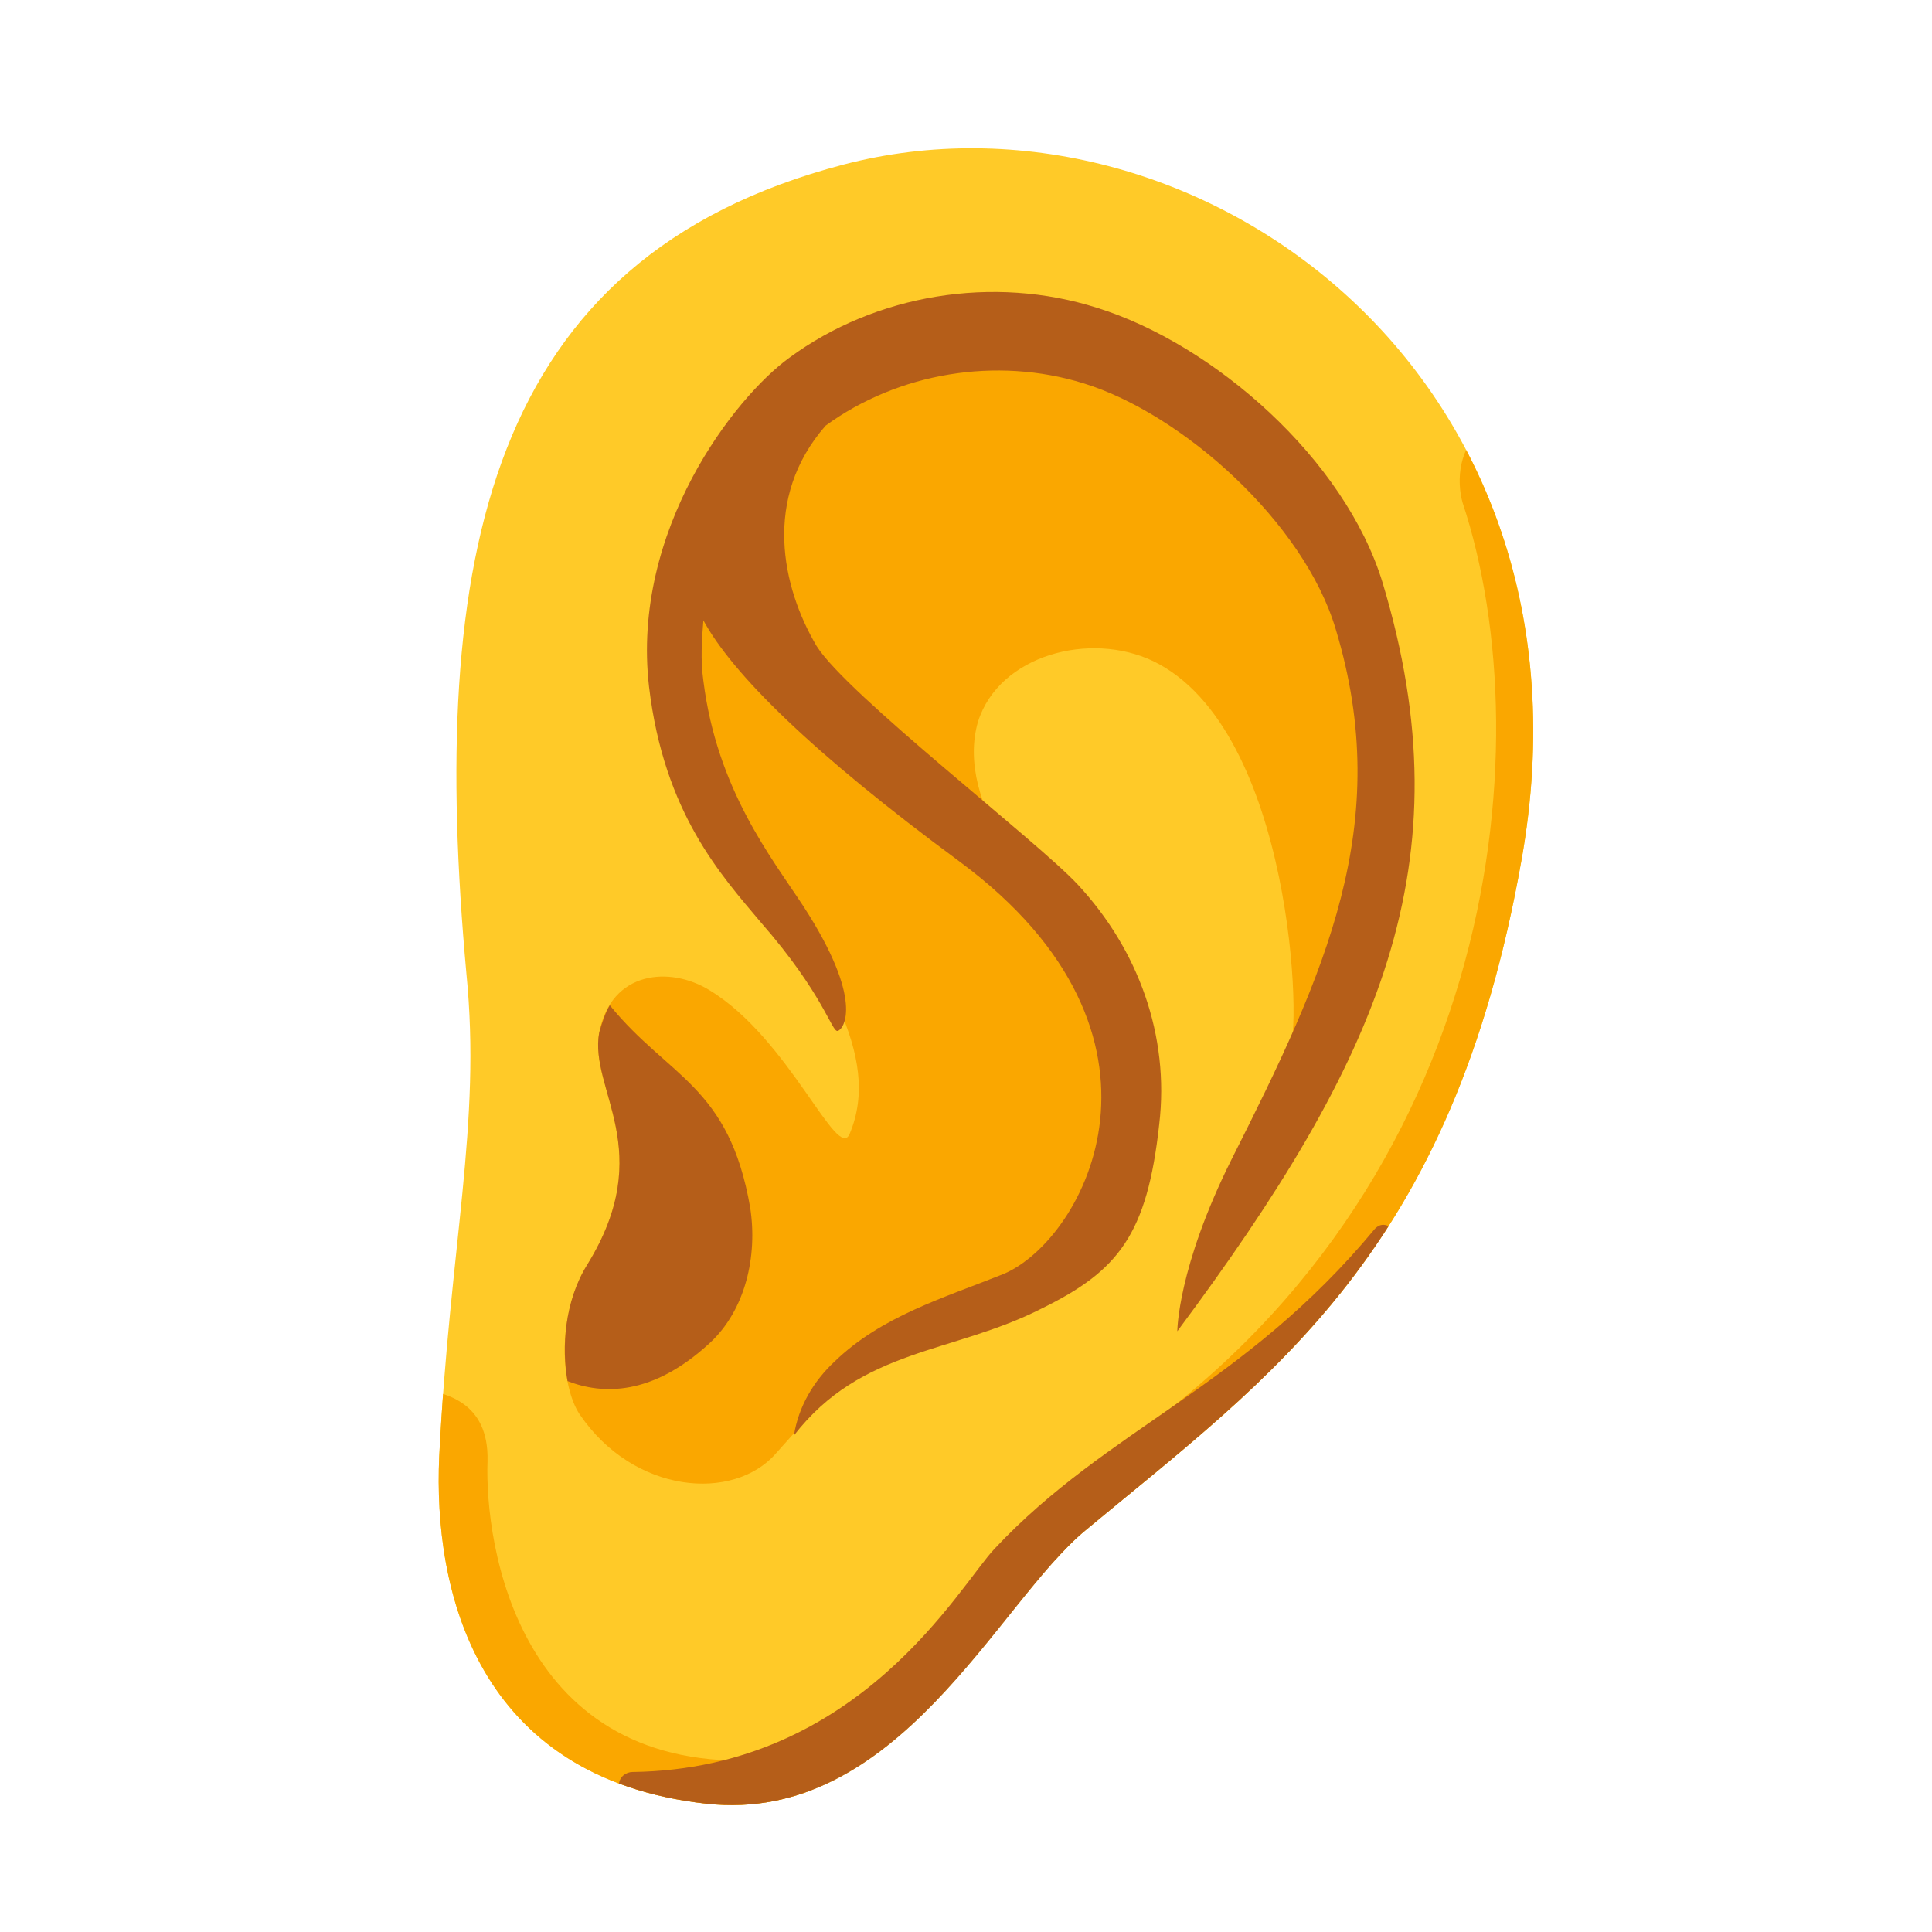
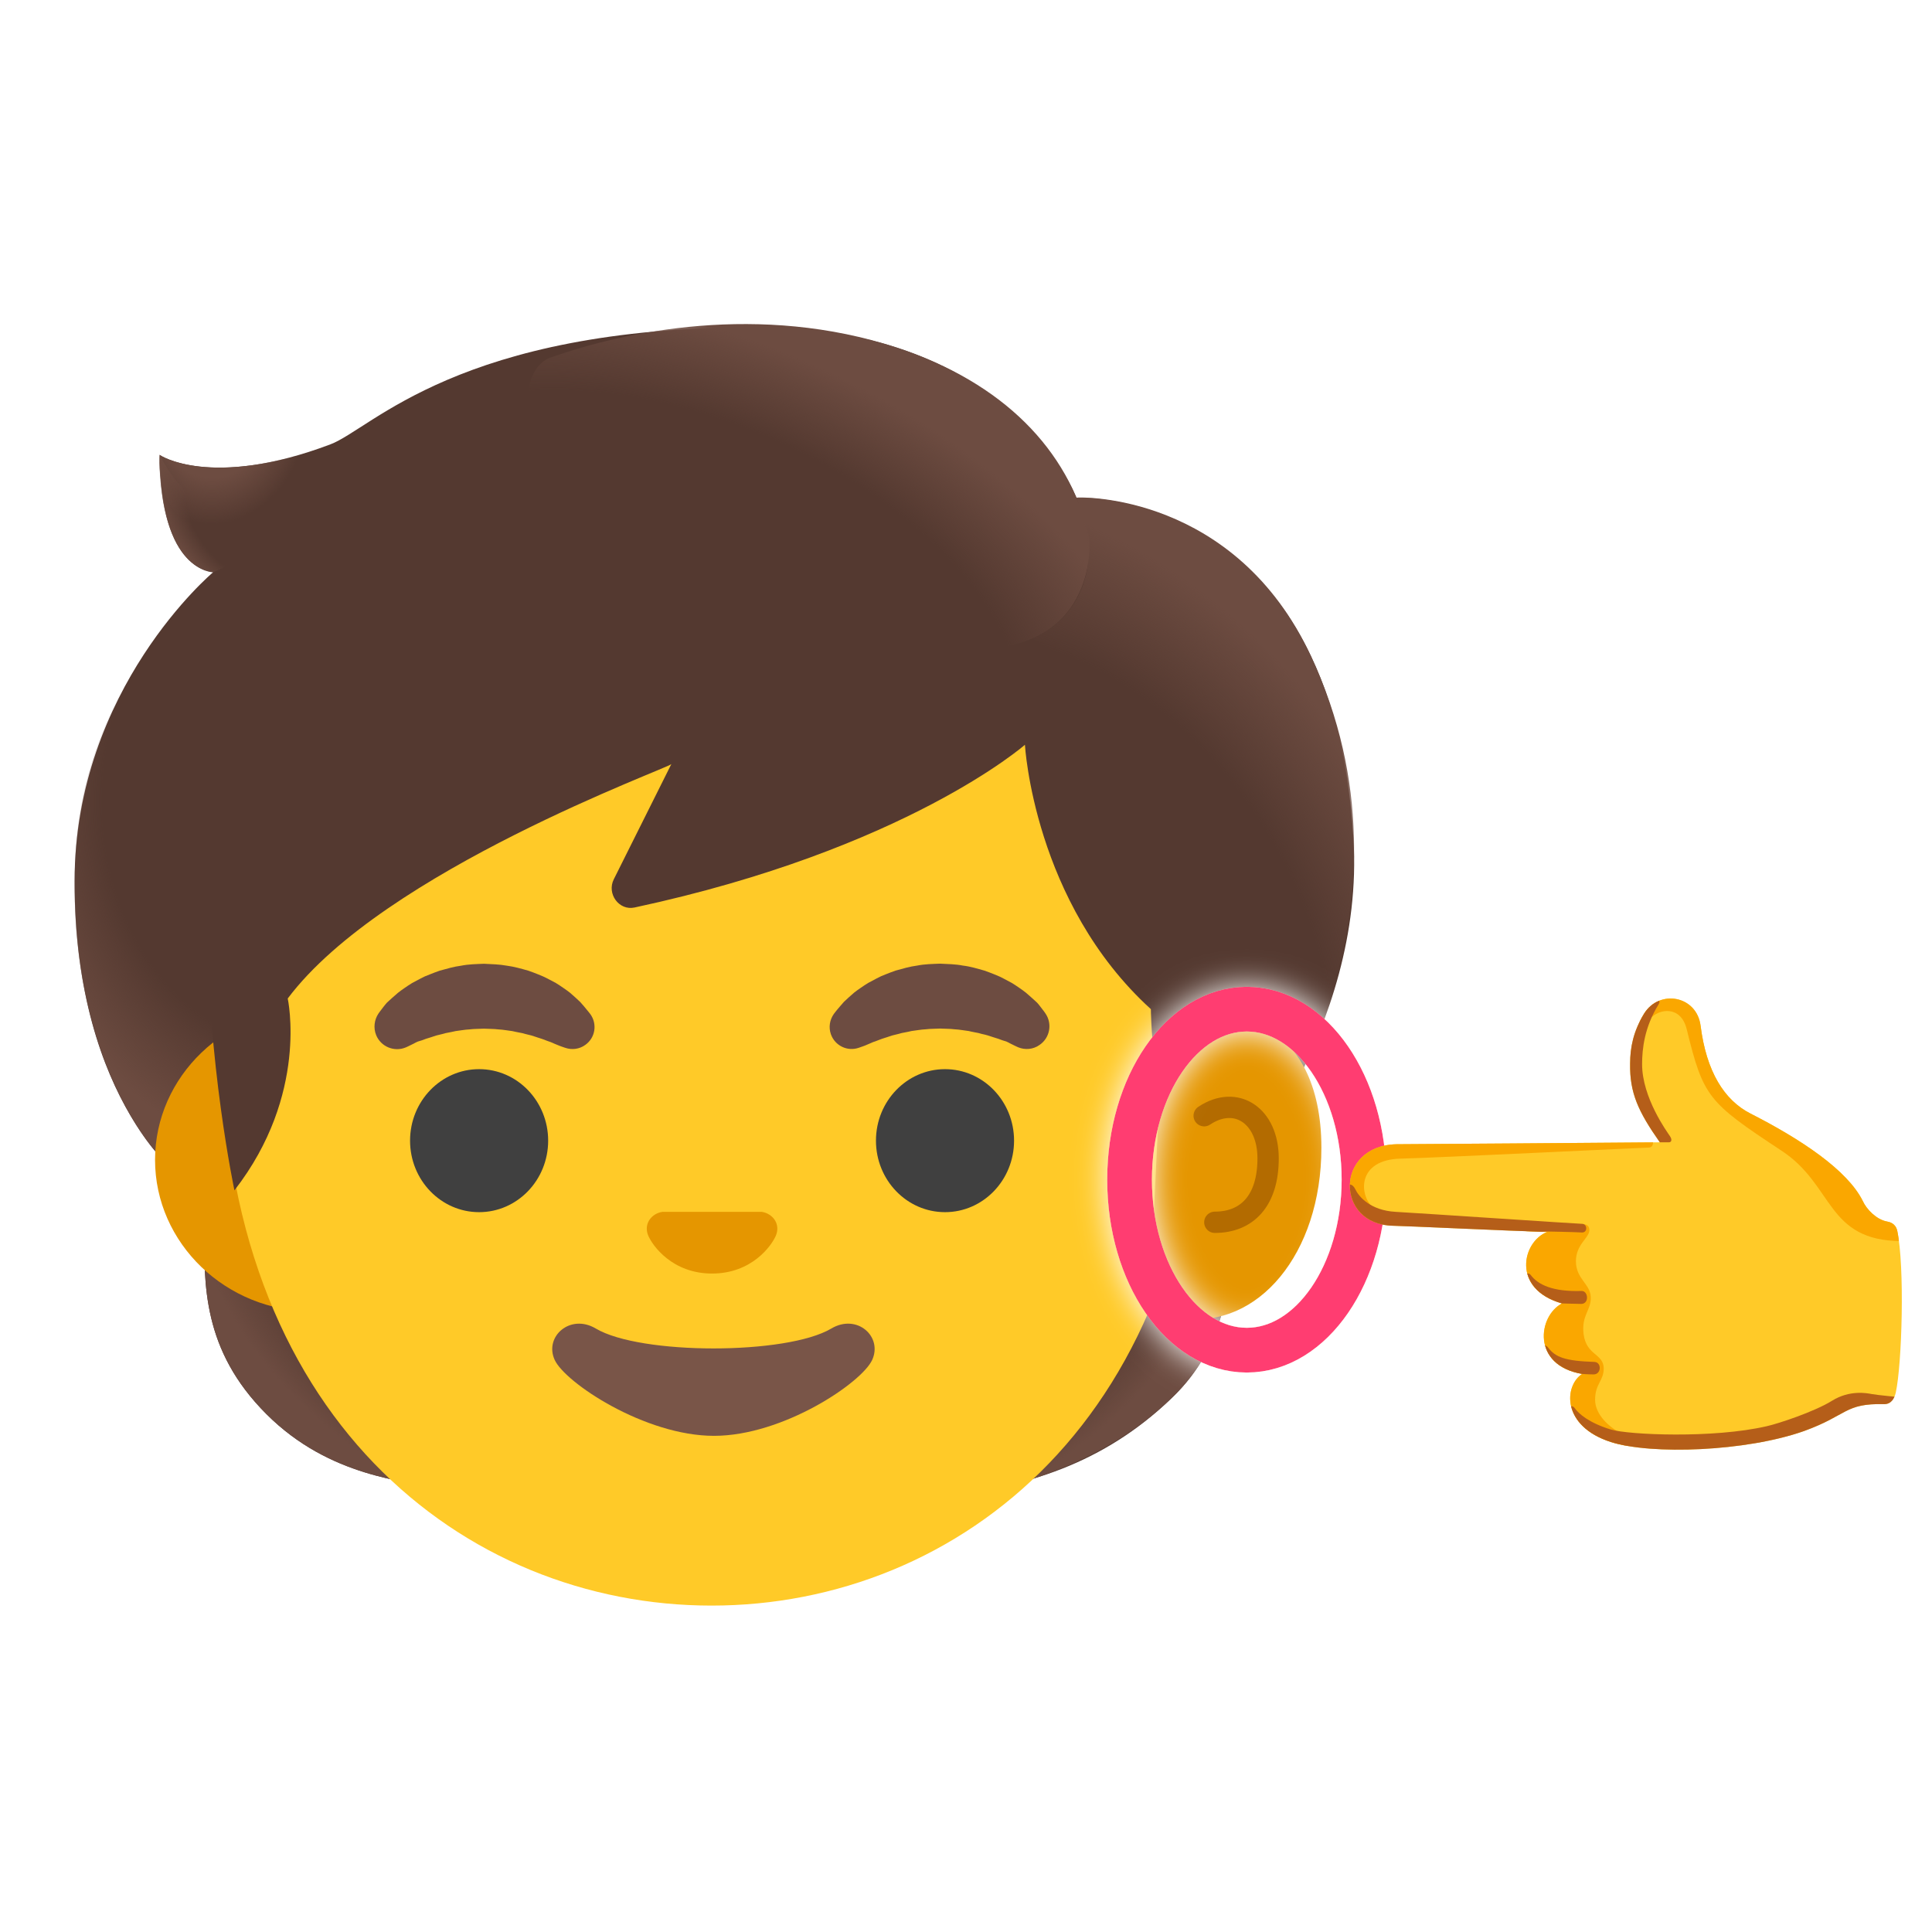
- <svg xmlns="http://www.w3.org/2000/svg" xmlns:xlink="http://www.w3.org/1999/xlink" version="1.1" id="Layer_2_00000117639108714303604970000010853262244998850176_" x="0px" y="0px" viewBox="0 0 128 128" style="enable-background:new 0 0 128 128;" xml:space="preserve">
-   <path style="fill:#FFCA28;" d="M55.9,10.9c23-6,50.7,13.6,44.9,46.1c-4.6,26-16.5,34.1-28.9,44.4c-5.8,4.8-12.4,19.5-25.1,18.1  c-15.3-1.7-18.1-14.2-17.7-23c0.7-14,2.8-22,1.8-32C28.4,37,32.2,17.1,55.9,10.9z" />
+ <svg xmlns="http://www.w3.org/2000/svg" xmlns:xlink="http://www.w3.org/1999/xlink" viewBox="-3.0 -26.7 181.3 181.3">
+   <style>.mark{fill:none;stroke:#FF3D71;stroke-width:4.2;paint-order:stroke;filter:drop-shadow(0 0 1.5px #fff);transform-box:fill-box;transform-origin:center;animation:mark 1.6s ease-in-out infinite}@keyframes mark{0%,100%{opacity:.45;transform:scale(.9)}50%{opacity:1;transform:scale(1.08)}}.hand{animation:tap 1.6s ease-in-out infinite}@keyframes tap{0%,100%{transform:translate(0,0)}50%{transform:translate(-2.5px,0)}}@media (prefers-reduced-motion:reduce){.mark,.hand{animation:none}}</style>
  <g>
-     <g>
-       <defs>
-         <path id="SVGID_1_" d="M55.9,10.9c23-6,50.7,13.6,44.9,46.1c-4.6,26-16.5,34.1-28.9,44.4c-5.8,4.8-12.4,19.5-25.1,18.1     c-15.3-1.7-18.1-14.2-17.7-23c0.7-14,2.8-22,1.8-32C28.4,37,32.2,17.1,55.9,10.9z" />
-       </defs>
-       <clipPath id="SVGID_00000081643777830556620520000003625677779402191542_">
-         <use xlink:href="#SVGID_1_" style="overflow:visible;" />
-       </clipPath>
-       <g style="clip-path:url(#SVGID_00000081643777830556620520000003625677779402191542_);">
-         <path style="fill:#FAA700;" d="M74.3,76.9c-2.1,8.5-8,9.1-13.7,11.9c-4.4,2.1-5.9,3.8-9.2,7.5c-2.8,3.2-9.4,2.7-13-2.6     c-1.2-1.8-1.6-6.4,0.5-9.9c4.7-7.6,0.1-11.6,0.8-15.4c0.8-4.1,4.7-4.4,7.3-2.8c5.3,3.2,8.5,11.5,9.3,9.5     c4.4-10.5-17.1-22.9-9.4-40.9C52,22.3,63,18.8,74.5,24.1c11.3,5.2,19.4,16,18.5,29c-0.4,6.2-3.2,12.2-7.6,16.5     c0.9-0.9,0.3-21.3-9-25.8c-4.2-2-10.2-0.4-11.6,4C64,50.5,65,53.6,66.6,56c1.6,2.5,3.6,4.5,5.1,7.1     C74.5,67.7,75.3,72.6,74.3,76.9z" />
-         <path style="fill:#FAA700;" d="M98.4,28.4c-1.8,1.1-1.9,3.5-1.5,4.9c5.4,16.3,2.3,46.6-24.4,63.6c-4,2.5-2.1,10-2.1,10l23.2-19.4     L105.7,52L98.4,28.4z" />
-         <path style="fill:#FAA700;" d="M27.9,92c1.5,0.3,4.5,0.8,4.4,4.8c-0.2,5.5,2,20.8,18.3,19.8c4.5-0.3,3.3,4.7,0.5,4.6     s-19.5-1.5-19.5-1.5l-4.8-14.2L27.9,92z" />
+     <g id="f_hairGroup_2_">
+       <path id="f_hair_4_" style="fill:#543930;" d="M28,15c-11.23,4.24-16,1-16,1c0,11,5,11,5,11S4,37.89,4,56   c0,21,10.49,28.22,10.49,28.22c0.54,0.56,1.41,1.83,1.41,1.83s0.3,1.53,0.29,2.31C16.12,93.84,16,100,22,106s13.19,6.22,16,7   c6.18,1.72,40.04,1.06,47.15,0.59c8.85-0.59,16.28-3.57,22.14-9.43c7.44-7.44,4.29-17.48,4.69-18.57   c0.4-1.1,13.12-15.62,12.03-33.58c-2-33-26-32-26-32S92,4,68,4C40,4,31.93,13.52,28,15z" />
+       <g id="f_hairHighlights_2_">
+         <radialGradient id="f_SVGID_1_" cx="628.717" cy="33.995" r="33.722" gradientTransform="matrix(-0.8776 0.4793 -0.3113 -0.57 643.6991 -187.9951)" gradientUnits="userSpaceOnUse">
+           <stop offset="0.728" style="stop-color:#6D4C41;stop-opacity:0" />
+           <stop offset="1" style="stop-color:#6D4C41" />
+         </radialGradient>
+         <path style="fill:url(#f_SVGID_1_);" d="M64.03,114.11c11.02,0.06,21.72,0.25,25.1-0.68c2.82-0.78,11.05-2.42,17.84-8.95    c5.12-4.93,6.23-11.84,4.57-17.96C111.36,85.84,64.03,114.11,64.03,114.11z" />
+         <radialGradient id="f_SVGID_2_" cx="46.755" cy="34.369" r="34.005" gradientTransform="matrix(0.8776 0.4793 0.3113 -0.57 -4.9738 90.8076)" gradientUnits="userSpaceOnUse">
+           <stop offset="0.728" style="stop-color:#6D4C41;stop-opacity:0" />
+           <stop offset="1" style="stop-color:#6D4C41" />
+         </radialGradient>
+         <path style="fill:url(#f_SVGID_2_);" d="M64.03,114.11C53.01,114.17,41.38,113.94,38,113c-2.82-0.78-10-1-16-7    s-5.88-12.16-5.81-17.64c0.01-0.69-0.22-1.95-0.28-2.25L16,86L64.03,114.11z" />
+         <radialGradient id="f_SVGID_3_" cx="26.619" cy="80.139" r="34.328" gradientTransform="matrix(0.0746 -0.9972 -0.8311 -0.0622 91.2358 79.3913)" gradientUnits="userSpaceOnUse">
+           <stop offset="0.699" style="stop-color:#6D4C41;stop-opacity:0" />
+           <stop offset="1" style="stop-color:#6D4C41" />
+         </radialGradient>
+         <path style="fill:url(#f_SVGID_3_);" d="M11.56,81.33c0,0,9.54-13.31,12.39-21.13c0.58-1.58,2.44-22.49,1.55-25.16    C23.84,30.02,21.76,23.41,17,27C7.99,35.55,4.49,45.1,4.07,53.75C3.33,68.96,8.89,78.19,11.56,81.33z" />
+       </g>
+     </g>
+     <g id="f_ears">
+       <path style="fill:#E59600;" d="M101.77,67.91H91.6H36.51H26.34c-8.13,0-14.79,6.4-14.79,14.23s6.65,14.23,14.79,14.23h10.17H91.6   h10.17c8.13,0,14.79-6.4,14.79-14.23S109.9,67.91,101.77,67.91z" />
+     </g>
+     <g id="f_head">
+       <path style="fill:#FFCA28;" d="M63.77,9.21L63.77,9.21L63.77,9.21c-23.86,0-45.96,25.07-45.96,61.14   c0,35.88,22.77,53.62,45.96,53.62s45.96-17.74,45.96-53.62C109.73,34.28,87.63,9.21,63.77,9.21z" />
+     </g>
+     <path id="f_nose" style="fill:#E59600;" d="M68.89,87.13c-0.14-0.06-0.28-0.09-0.42-0.11h-9.3c-0.14,0.02-0.28,0.05-0.42,0.11  c-0.84,0.34-1.31,1.21-0.91,2.14s2.25,3.54,5.98,3.54c3.73,0,5.58-2.61,5.98-3.54C70.2,88.34,69.73,87.47,68.89,87.13z" />
+     <g id="f_eyebrows">
+       <path style="fill:#6D4C41;" d="M32.51,68.42c0,0,0.17-0.25,0.5-0.67c0.09-0.1,0.16-0.21,0.28-0.34c0.14-0.14,0.31-0.28,0.48-0.44   c0.18-0.15,0.37-0.32,0.57-0.5c0.2-0.17,0.41-0.3,0.63-0.46c0.22-0.15,0.45-0.31,0.7-0.46c0.26-0.14,0.52-0.28,0.79-0.42   c0.27-0.15,0.56-0.28,0.87-0.39c0.3-0.12,0.61-0.24,0.93-0.35c0.65-0.18,1.32-0.38,2.02-0.47c0.7-0.14,1.42-0.15,2.14-0.18   c0.72,0.04,1.44,0.05,2.14,0.18c0.7,0.09,1.38,0.29,2.02,0.47c0.32,0.11,0.63,0.23,0.93,0.35c0.3,0.12,0.59,0.24,0.87,0.39   c0.27,0.14,0.54,0.29,0.79,0.42c0.25,0.15,0.48,0.31,0.7,0.46c0.22,0.16,0.43,0.29,0.62,0.45c0.18,0.16,0.36,0.32,0.52,0.46   c0.16,0.15,0.31,0.28,0.44,0.41c0.13,0.14,0.24,0.27,0.34,0.39c0.4,0.47,0.61,0.75,0.61,0.75c0.67,0.93,0.46,2.22-0.47,2.88   c-0.56,0.41-1.26,0.49-1.88,0.28l-0.38-0.13c0,0-0.25-0.09-0.65-0.26c-0.1-0.04-0.2-0.1-0.32-0.14c-0.13-0.04-0.25-0.09-0.39-0.14   c-0.27-0.11-0.58-0.22-0.92-0.32c-0.17-0.05-0.34-0.12-0.52-0.17c-0.19-0.04-0.37-0.09-0.57-0.14c-0.1-0.03-0.19-0.05-0.29-0.08   c-0.1-0.02-0.2-0.04-0.31-0.06c-0.21-0.03-0.41-0.09-0.62-0.13c-0.43-0.05-0.86-0.14-1.31-0.16c-0.45-0.06-0.9-0.04-1.36-0.07   c-0.46,0.03-0.91,0.01-1.36,0.07c-0.45,0.02-0.88,0.11-1.31,0.16c-0.21,0.04-0.41,0.1-0.62,0.13c-0.1,0.02-0.21,0.04-0.31,0.06   c-0.1,0.03-0.19,0.05-0.29,0.08c-0.19,0.05-0.38,0.1-0.57,0.14c-0.18,0.05-0.35,0.12-0.52,0.17c-0.17,0.05-0.33,0.1-0.48,0.15   c-0.13,0.05-0.26,0.09-0.38,0.14c-0.12,0.04-0.24,0.08-0.36,0.11c-0.13,0.05-0.27,0.13-0.38,0.19c-0.47,0.24-0.75,0.36-0.75,0.36   c-1.08,0.45-2.33-0.06-2.78-1.15C32.02,69.75,32.13,68.99,32.51,68.42z" />
+       <path style="fill:#6D4C41;" d="M92.55,71.58c0,0-0.28-0.12-0.75-0.36c-0.11-0.06-0.25-0.14-0.38-0.19   c-0.12-0.03-0.23-0.07-0.36-0.11c-0.12-0.04-0.25-0.09-0.38-0.14c-0.15-0.05-0.32-0.1-0.48-0.15c-0.17-0.05-0.34-0.12-0.52-0.17   c-0.18-0.05-0.37-0.1-0.57-0.14c-0.1-0.03-0.19-0.05-0.29-0.08c-0.1-0.02-0.2-0.04-0.31-0.06c-0.21-0.03-0.41-0.09-0.62-0.13   c-0.43-0.05-0.86-0.14-1.31-0.16c-0.45-0.06-0.9-0.04-1.36-0.07c-0.46,0.03-0.91,0.01-1.36,0.07c-0.45,0.02-0.88,0.11-1.31,0.16   c-0.21,0.04-0.41,0.1-0.62,0.13c-0.1,0.02-0.21,0.04-0.31,0.06c-0.1,0.03-0.19,0.05-0.29,0.08c-0.19,0.05-0.38,0.1-0.57,0.14   c-0.18,0.05-0.35,0.12-0.52,0.17c-0.34,0.1-0.65,0.21-0.92,0.32c-0.14,0.05-0.26,0.11-0.39,0.14c-0.12,0.05-0.22,0.1-0.32,0.14   c-0.39,0.18-0.64,0.26-0.64,0.26l-0.37,0.13c-1.08,0.38-2.25-0.19-2.63-1.27c-0.23-0.66-0.1-1.36,0.27-1.89c0,0,0.2-0.28,0.61-0.75   c0.1-0.12,0.21-0.25,0.34-0.39c0.13-0.13,0.29-0.26,0.44-0.41c0.16-0.14,0.34-0.3,0.52-0.46c0.19-0.16,0.4-0.29,0.62-0.45   c0.22-0.15,0.45-0.31,0.7-0.46c0.26-0.14,0.52-0.28,0.79-0.42c0.27-0.15,0.56-0.28,0.86-0.39c0.3-0.12,0.61-0.24,0.93-0.35   c0.65-0.18,1.32-0.38,2.02-0.47c0.7-0.14,1.42-0.15,2.14-0.18c0.72,0.04,1.44,0.04,2.14,0.18c0.7,0.08,1.38,0.29,2.02,0.47   c0.32,0.11,0.63,0.23,0.93,0.35c0.3,0.12,0.59,0.24,0.86,0.39c0.27,0.14,0.54,0.29,0.79,0.42c0.25,0.15,0.48,0.31,0.7,0.46   c0.22,0.16,0.43,0.29,0.63,0.46c0.2,0.17,0.39,0.34,0.57,0.5c0.17,0.16,0.34,0.3,0.48,0.44c0.12,0.13,0.2,0.24,0.28,0.34   c0.33,0.41,0.5,0.67,0.5,0.67c0.66,0.97,0.41,2.29-0.56,2.95C93.95,71.79,93.18,71.84,92.55,71.58z" />
+     </g>
+     <g id="f_eyes">
+       <ellipse style="fill:#404040;" cx="41.96" cy="80.34" rx="6.48" ry="6.71" />
+       <ellipse style="fill:#404040;" cx="85.68" cy="80.34" rx="6.48" ry="6.71" />
+     </g>
+     <path id="f_mouth" style="fill:#795548;" d="M75.01,97.97c-4.19,2.49-17.91,2.49-22.1,0c-2.4-1.43-4.86,0.76-3.86,2.94  c0.98,2.15,8.47,7.13,14.95,7.13s13.87-4.98,14.85-7.13C79.84,98.72,77.42,96.54,75.01,97.97z" />
+     <g id="f_hairGroup_1_">
+       <path id="f_hair" style="fill:#543930;" d="M64,7C44.19,7,28.92,18.32,21.7,36.48c-2.9,7.29-5.26,15.05-5.26,22.89   C16.44,73,19,85,19,85c7-9,5-18,5-18c9-12,35.82-21.64,36-22c-0.01,0.02-5.4,10.81-5.4,10.81c-0.68,1.35,0.48,2.97,1.95,2.65   C82,53,93.18,43.19,93.18,43.19S94,58,105,68c0,0,0,8,3,17c0,0,5-18,1.58-37.28c-2.25-12.66-9.52-24.83-20.04-32.67   C82.15,9.54,73.15,7,64,7z" />
+       <g id="f_hairHighlights">
+         <radialGradient id="f_SVGID_4_" cx="172.221" cy="61.128" r="46.468" gradientTransform="matrix(-0.9378 -0.3944 -0.2182 0.5285 236.4617 66.99)" gradientUnits="userSpaceOnUse">
+           <stop offset="0.699" style="stop-color:#6D4C41;stop-opacity:0" />
+           <stop offset="1" style="stop-color:#6D4C41" />
+         </radialGradient>
+         <path style="fill:url(#f_SVGID_4_);" d="M81.19,5.93c9.95,3.28,16.06,9.58,17.95,17.49c0.56,2.32,0.15,23.66-41.22-0.97    c-15.39-9.16-11.18-14.9-9.38-15.55C55.58,4.37,68.35,1.7,81.19,5.93z" />
+         <radialGradient id="f_SVGID_5_" cx="161.283" cy="92.173" r="48.129" gradientTransform="matrix(0.5235 0.852 0.6321 -0.3884 -48.207 -37.2646)" gradientUnits="userSpaceOnUse">
+           <stop offset="0.699" style="stop-color:#6D4C41;stop-opacity:0" />
+           <stop offset="1" style="stop-color:#6D4C41" />
+         </radialGradient>
+         <path style="fill:url(#f_SVGID_5_);" d="M116.24,79.21c0,0,14.72-20.84,3.79-44.33C112.9,19.58,98.42,19.93,98,20    c0,0,1.57,3.84,1.01,6.77c-0.95,5-5.11,6.44-5.11,6.44C110.28,43.19,104.7,68.74,116.24,79.21z" />
+         <radialGradient id="f_SVGID_6_" cx="183.604" cy="211.352" r="8.742" gradientTransform="matrix(0.9968 0.0796 0.0943 -1.182 -185.8959 247.3334)" gradientUnits="userSpaceOnUse">
+           <stop offset="0.58" style="stop-color:#6D4C41" />
+           <stop offset="1" style="stop-color:#6D4C41;stop-opacity:0" />
+         </radialGradient>
+         <path style="fill:url(#f_SVGID_6_);" d="M27.28,15.27c-10.55,3.77-15.23,0.81-15.26,0.73c-0.32,1.23,0.37,8.7,6.9,6.37    C21.73,21.35,27.25,15.62,27.28,15.27z" />
+         <radialGradient id="f_SVGID_7_" cx="340.305" cy="96.032" r="7.22" gradientTransform="matrix(0.6211 -0.7838 -1.2436 -0.9854 -70.4253 384.055)" gradientUnits="userSpaceOnUse">
+           <stop offset="0.702" style="stop-color:#6D4C41;stop-opacity:0" />
+           <stop offset="1" style="stop-color:#6D4C41" />
+         </radialGradient>
+         <path style="fill:url(#f_SVGID_7_);" d="M11.98,15.99c0,0.01-0.01,0.03-0.01,0.06c0,0,0,0,0,0C11.94,17.22,11.96,26.18,17,27    l7.61-3.35c-9.49-0.19-12.62-7.69-12.62-7.69S11.98,15.98,11.98,15.99z" />
      </g>
    </g>
  </g>
-   <g>
-     <g>
-       <defs>
-         <path id="SVGID_00000140706105646773608180000005431387627284420797_" d="M55.9,10.9c23-6,50.7,13.6,44.9,46.1     c-4.6,26-16.5,34.1-28.9,44.4c-5.8,4.8-12.4,19.5-25.1,18.1c-15.3-1.7-18.1-14.2-17.7-23c0.7-14,2.8-22,1.8-32     C28.4,37,32.2,17.1,55.9,10.9z" />
-       </defs>
-       <clipPath id="SVGID_00000157987526929895669770000002114432861654433665_">
-         <use xlink:href="#SVGID_00000140706105646773608180000005431387627284420797_" style="overflow:visible;" />
-       </clipPath>
-       <g style="clip-path:url(#SVGID_00000157987526929895669770000002114432861654433665_);">
-         <path style="fill:#B55E19;" d="M40.4,66.6c-0.3,0.5-0.5,1.1-0.7,1.8c-0.7,3.8,3.9,7.8-0.8,15.4c-1.5,2.4-1.7,5.5-1.3,7.7     c2.3,0.9,5.6,1,9.4-2.5c2.4-2.2,3.2-5.8,2.7-9C48.3,71.9,44.3,71.4,40.4,66.6z" />
-         <path style="fill:#B55E19;" d="M78,88.2c13.4-18,19.2-31,13.6-49.6c-2.5-8.2-11.2-15.8-18.9-18.2c-6.9-2.2-14.7-0.9-20.4,3.3     c-3.6,2.6-10.5,11.4-9.3,21.8c1,8.4,4.8,12.5,7.4,15.6c4.2,4.8,4.7,7.3,5.1,7.2c0.4-0.1,1.8-2-2.3-8.3c-2.1-3.2-5.7-7.7-6.6-14.9     c-0.2-1.4-0.1-2.7,0-4c1.9,3.5,7.1,8.7,17,16c15.5,11.5,8.3,25,2.9,27.3c-4,1.6-8.1,2.8-11.2,5.8c-1.4,1.3-2.4,3-2.7,4.9     c4.5-5.8,10.5-5.4,16.4-8.4c5.1-2.5,7-4.9,7.8-12.2c0.7-5.9-1.4-11.6-5.4-15.9C68.7,55.7,56.1,46,54.1,42.8     c-2.3-3.9-3.6-9.8,0.6-14.6c4.8-3.5,11.3-4.6,17.1-2.8c6.5,2,14.6,9.2,16.7,16.3c3.9,12.9-0.7,22.8-6.9,35.1     C78,84,78,88.2,78,88.2z" />
-         <path style="fill:#B55E19;" d="M92.7,81.8c-0.4-0.4-1-1-1.6-0.4c-8.7,10.5-17.7,13.2-25.2,21.2c-2.3,2.4-8.9,14.6-24,14.8     c-0.4,0-0.9,0.3-0.9,0.9c0,0.7,6.6,3.7,6.6,3.7h8.6l36.9-37.5L92.7,81.8z" />
+   <path d="M106 72c6-6 15-3 15 9 0 10-6 17-13 16-3 0-4-2-3-4" fill="#E59600" />
+   <path d="M110 78c3-2 6 0 6 4s-2 6-5 6" fill="none" stroke="#B36B00" stroke-width="2" stroke-linecap="round" />
+   <ellipse class="mark" style="animation-delay:0.0s" cx="114" cy="84" rx="11" ry="16" />
+   <g class="hand">
+     <g transform="translate(120.0 62.0) scale(0.45)">
+       <path style="fill:#FFCA28;" d="M72.8,41.1c-10.8,0.1-53.3,0.4-54.9,0.4C5,41.8,5.1,58.2,17.1,58.5c1.5,0,25,1.1,32.2,1.3  c-5.2,2-7.5,11.9,3.1,14.9c-5,2.6-6.4,12.9,4.2,14.7c-3.8,2.5-4.3,10.9,6,14.2c8.4,2.7,28.2,2,40.3-2.3c9.1-3.3,8.4-5.8,16.7-5.6  c1.4,0,2.1-1.1,2.4-2.4c1.3-5.9,1.9-26.3,0.3-33.8c-0.4-1.6-1.7-1.8-2.2-1.9c-2.1-0.4-4.2-2.5-5-4.3c-3.2-6.4-12.8-12.8-23.4-18.2  c-5.5-2.8-9.2-8.8-10.4-18.3c-0.8-6.3-8.6-7.7-11.8-2.5c-2.2,3.6-2.9,7-2.9,10.4C66.5,30.8,68.3,34.7,72.8,41.1z" />
+       <g>
+         <g>
+           <defs>
+             <path id="h_SVGID_1_" d="M72.8,41.1c-10.8,0.1-53.3,0.4-54.9,0.4C5,41.8,5.1,58.2,17.1,58.5c1.5,0,25,1.1,32.2,1.3     c-5.2,2-7.5,11.9,3.1,14.9c-5,2.6-6.4,12.9,4.2,14.7c-3.8,2.5-4.3,10.9,6,14.2c8.4,2.7,28.2,2,40.3-2.3c9.1-3.3,8.4-5.8,16.7-5.6     c1.4,0,2.1-1.1,2.4-2.4c1.3-5.9,1.9-26.3,0.3-33.8c-0.4-1.6-1.7-1.8-2.2-1.9c-2.1-0.4-4.2-2.5-5-4.3     c-3.2-6.4-12.8-12.8-23.4-18.2c-5.5-2.8-9.2-8.8-10.4-18.3c-0.8-6.3-8.6-7.7-11.8-2.5c-2.2,3.6-2.9,7-2.9,10.4     C66.5,30.8,68.3,34.7,72.8,41.1z" />
+           </defs>
+           <clipPath id="h_SVGID_00000071560709385669299310000000144581605278930579_">
+             <use xlink:href="#h_SVGID_1_" style="overflow:visible;" />
+           </clipPath>
+           <g style="clip-path:url(#h_SVGID_00000071560709385669299310000000144581605278930579_);">
+             <path style="fill:#FAA700;" d="M58.1,59.5c-0.1,1.6-2.8,2.9-2.8,6.4c0,3.7,3,4.7,3.1,7.5c0.1,2.7-2,3.8-1.5,7.7     c0.6,4.5,4.1,4,4.2,7.1c0,2.7-1.8,3.2-1.8,6.6c0,3.1,3,5.8,5.5,7c2.5,1.2,1.2,3.4,0,3.4c-1.2,0-11.9-1.3-14.5-8.2     c-3-8-11-29.6-8.8-36.9c7.1-1,11.5-1.6,13.7-1.8C56,58.2,58.2,57.7,58.1,59.5z" />
+             <path style="fill:#FAA700;" d="M71.4,40.7c0,0.9-0.1,1.5-1,1.5s-43.6,2.1-51.6,2.3c-9.2,0.2-8.7,7.6-5.9,10.1     c1.9,1.7-0.6,4-2.2,2.6s-4.4-3.4-4.3-8.4s4.4-8.6,8.4-8.9C18.6,39.6,71.4,40.7,71.4,40.7z" />
+             <path style="fill:#FAA700;" d="M123.3,61.7c-15.9,0-14.1-11.7-25.2-18.9C82.8,32.7,81.9,31.7,78.4,17.5c-1.2-4.9-5.7-4.4-7.7-2.1     s-4.9-1.3-3.6-2.7s7.8-7.7,14.8-1.1s42,46.2,42,46.2L123.3,61.7z" />
+           </g>
+         </g>
+       </g>
+       <g>
+         <g>
+           <defs>
+             <path id="h_SVGID_00000068663459140960620280000012869891973992637325_" d="M72.8,41.1c-10.8,0.1-53.3,0.4-54.9,0.4     C5,41.8,5.1,58.2,17.1,58.5c1.5,0,25,1.1,32.2,1.3c-5.2,2-7.5,11.9,3.1,14.9c-5,2.6-6.4,12.9,4.2,14.7c-3.8,2.5-4.3,10.9,6,14.2     c8.4,2.7,28.2,2,40.3-2.3c9.1-3.3,8.4-5.8,16.7-5.6c1.4,0,2.1-1.1,2.4-2.4c1.3-5.9,1.9-26.3,0.3-33.8c-0.4-1.6-1.7-1.8-2.2-1.9     c-2.1-0.4-4.2-2.5-5-4.3c-3.2-6.4-12.8-12.8-23.4-18.2c-5.5-2.8-9.2-8.8-10.4-18.3c-0.8-6.3-8.6-7.7-11.8-2.5     c-2.2,3.6-2.9,7-2.9,10.4C66.5,30.8,68.3,34.7,72.8,41.1z" />
+           </defs>
+           <clipPath id="h_SVGID_00000088095778784650078180000017818945758034233516_">
+             <use xlink:href="#h_SVGID_00000068663459140960620280000012869891973992637325_" style="overflow:visible;" />
+           </clipPath>
+           <g style="clip-path:url(#h_SVGID_00000088095778784650078180000017818945758034233516_);">
+             <path style="fill:#B55E19;" d="M72.8,41.1c0.6,0,1.5,0,1.9,0s0.8-0.4,0.2-1.3c-0.6-0.9-5.8-8-5.8-15c0-3.2,0.5-7.7,3.4-12.4     c0.6-0.9-0.2-1.4-0.9-1c-0.7,0.5-6.4,3.2-6.5,13.4S72.8,41.1,72.8,41.1z" />
+             <path style="fill:#B55E19;" d="M7.6,49.9c0.5,0,1.1-0.2,1.7,1c0.7,1.5,3.1,4.4,8.4,4.7s38.1,2.5,38.9,2.5c1.1,0,1.2,1.9-0.1,1.8     c-1.7-0.1-7.2-0.2-7.2-0.2s-30.9,1.8-36.9-0.6S7.6,49.9,7.6,49.9z" />
+             <path style="fill:#B55E19;" d="M44.9,68.5c0.3-0.1,0.7-0.1,1,0.3c1.5,2,4.6,3.5,10.6,3.3c1.4,0,1.6,2.7-0.1,2.7     c-0.7,0-4-0.1-4-0.1l-6.6-0.2L44.9,68.5z" />
+             <path style="fill:#B55E19;" d="M48.4,83.5c0.3-0.1,0.7-0.1,1.1,0.4c1.5,2,3.5,2.8,9.7,3c1.5,0.1,1.4,2.6-0.2,2.6     c-1.1,0-2.4-0.1-2.4-0.1l-7-0.6L48.4,83.5z" />
+             <path style="fill:#B55E19;" d="M53.9,96.2c0.3-0.1,0.8-0.2,1.2,0.4c0.8,1.1,2.9,3,7.5,4.4c3.7,1.1,21.3,1.9,32.5-0.7     c2.3-0.5,9.9-3,13.6-5.3s7.3-1.6,8.3-1.4s6.3,0.7,6.3,0.7l-2.5,3.7l-27,8.6L55.3,106L53.9,96.2z" />
+           </g>
+         </g>
      </g>
    </g>
  </g>
</svg>
